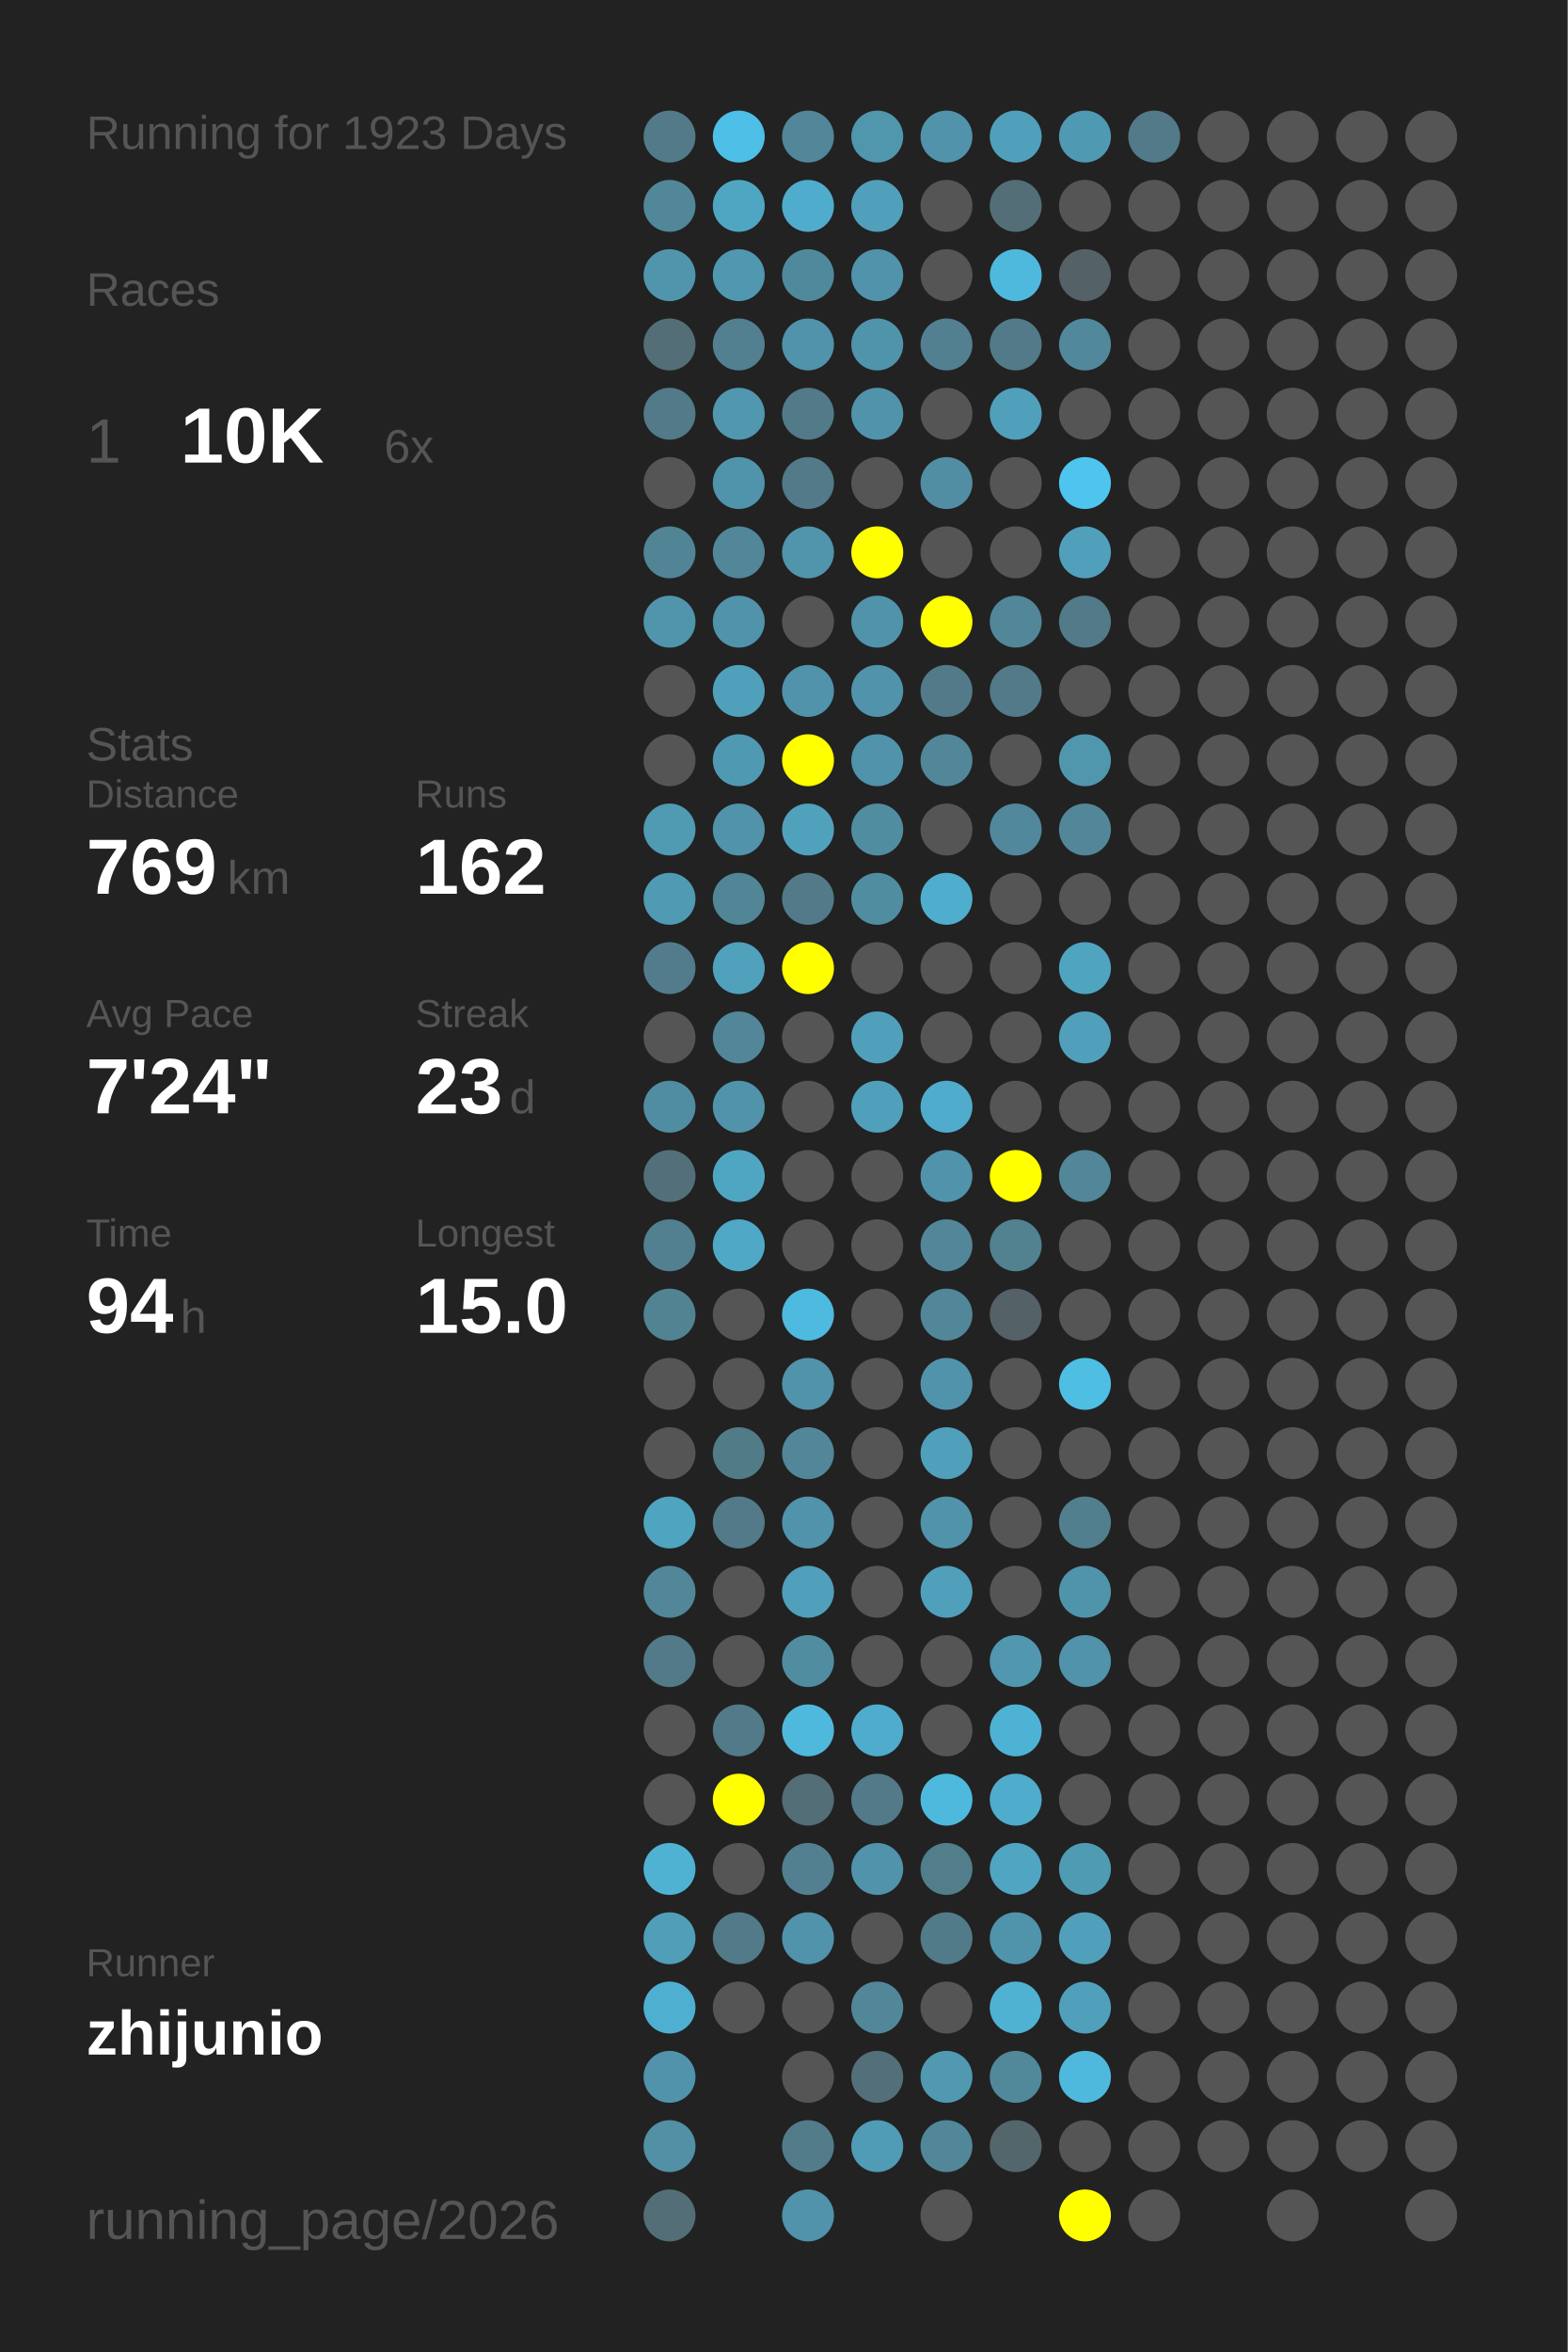
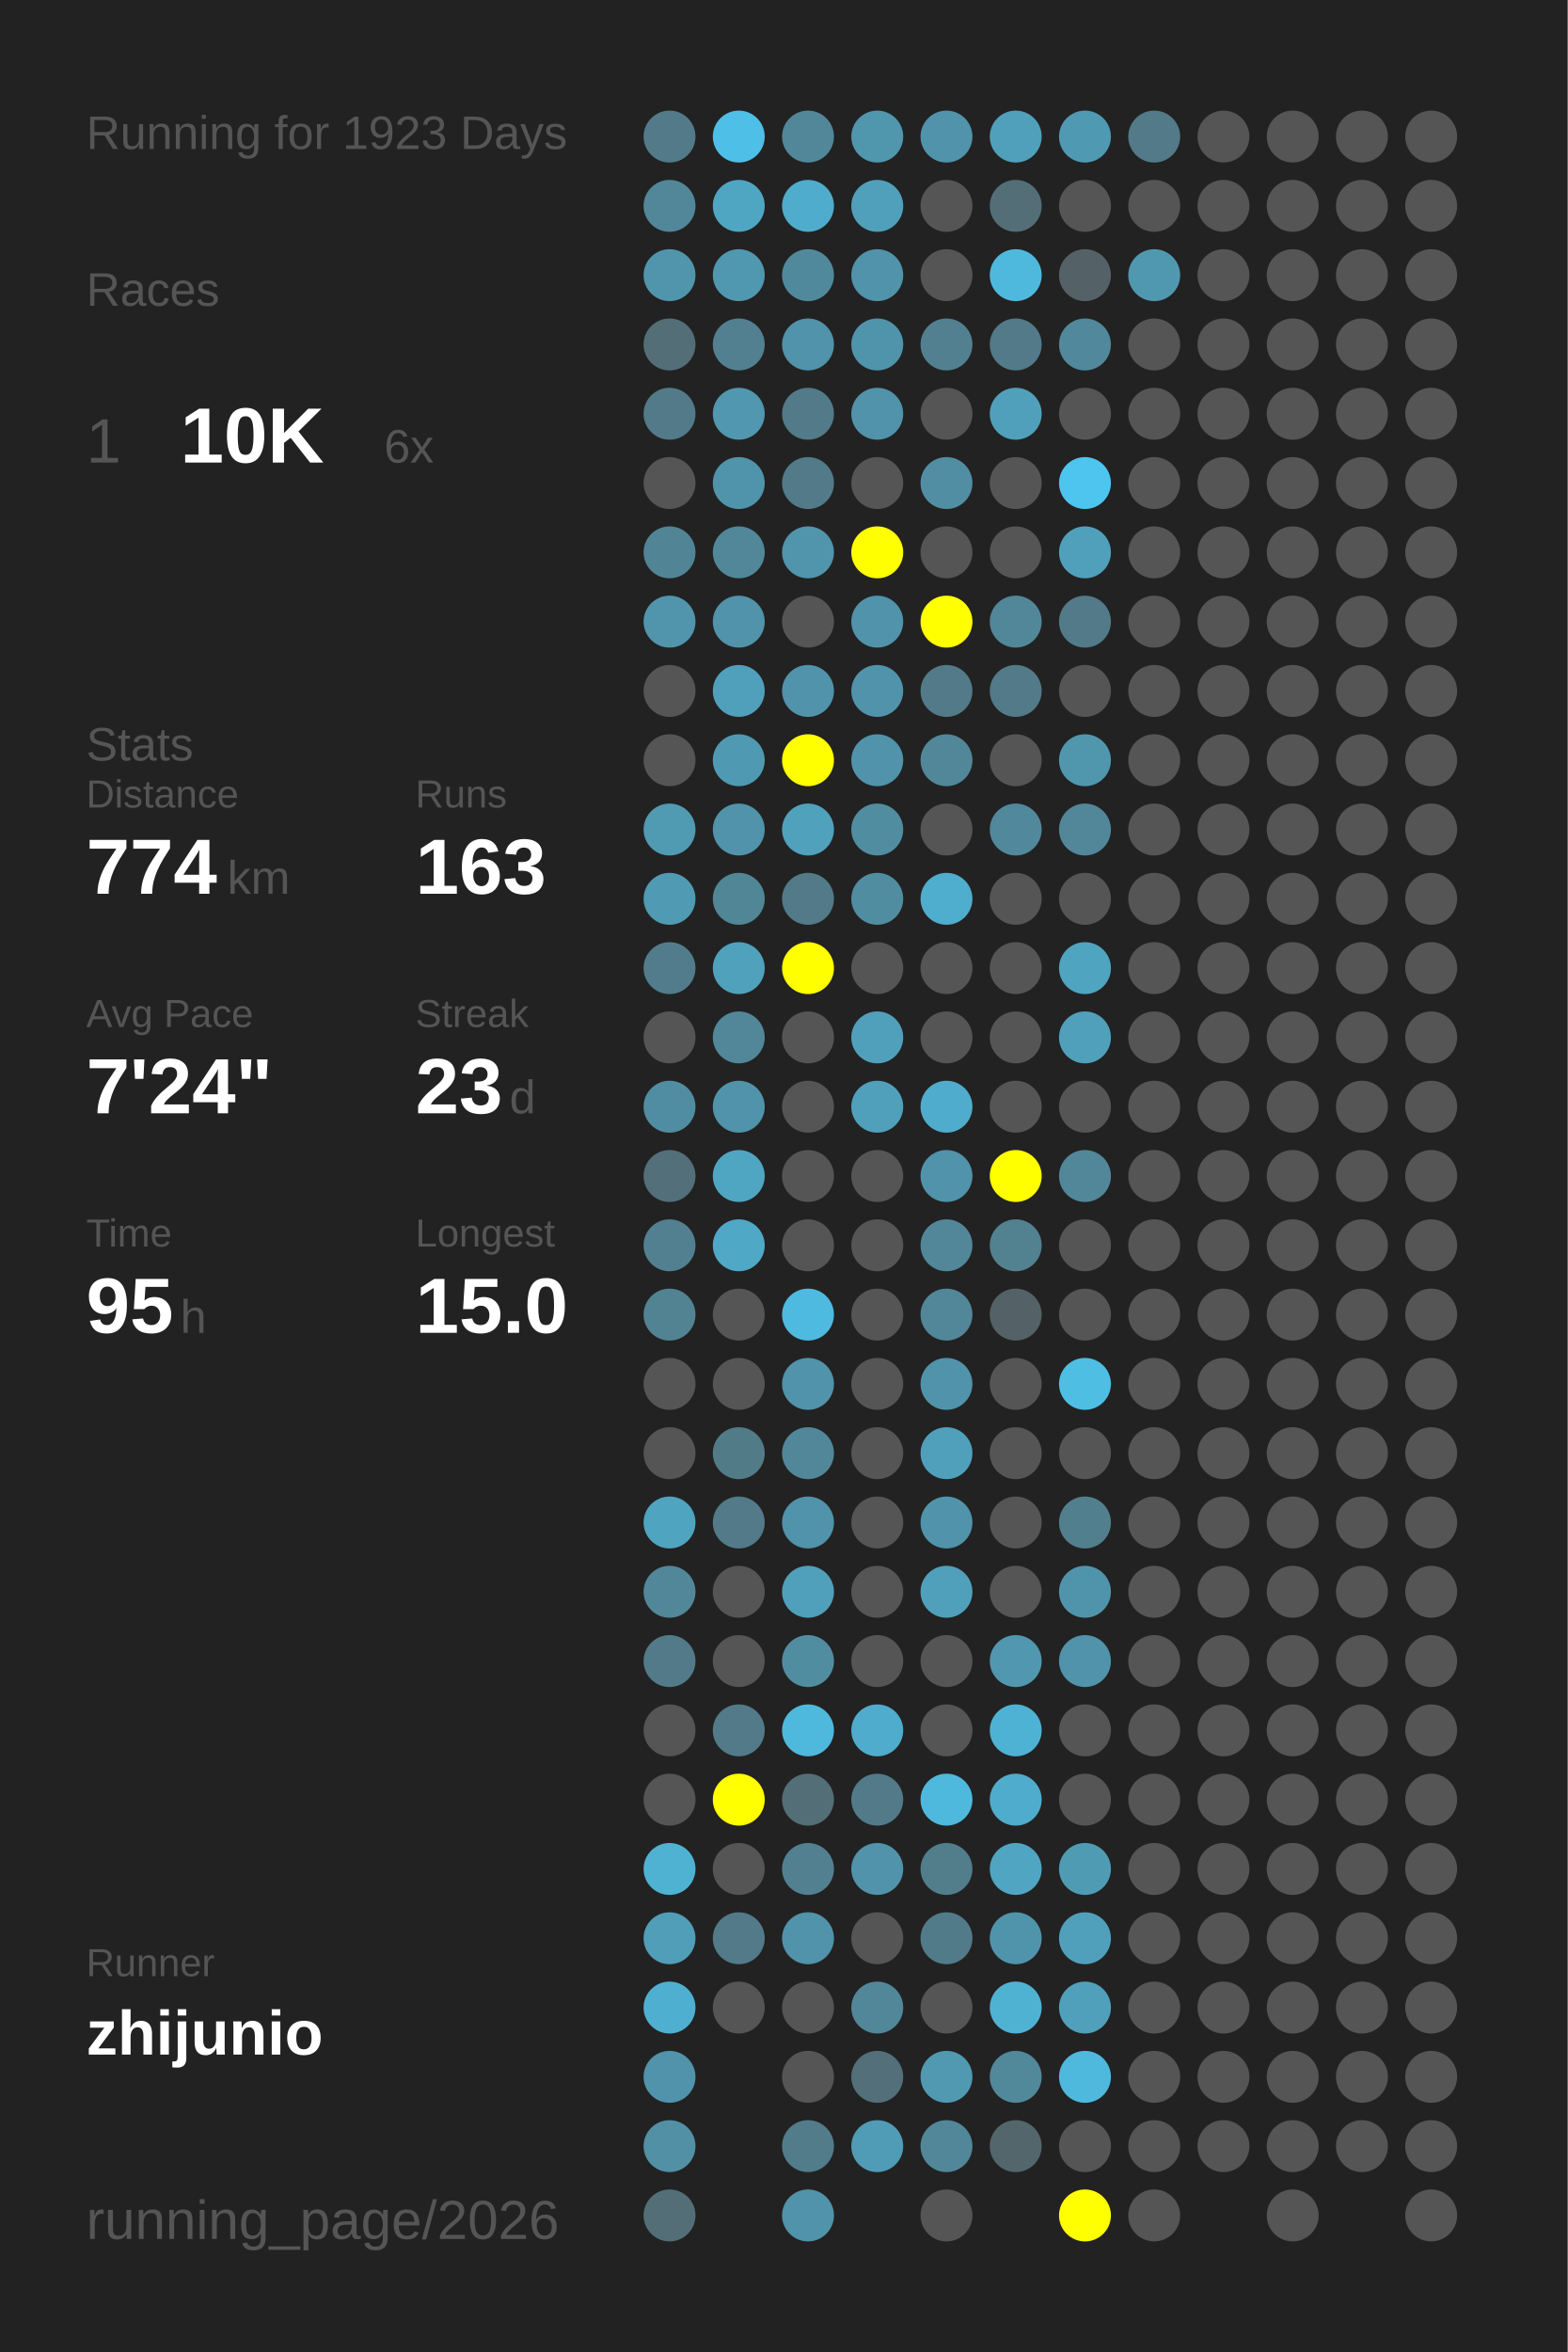
<svg xmlns="http://www.w3.org/2000/svg" baseProfile="full" height="300mm" version="1.1" viewBox="0,0,200,300" width="200mm">
  <defs />
  <rect fill="#222222" height="300" width="200" x="0" y="0" />
  <text fill="#555555" style="font-size:6px; font-family:Arial;" x="11" y="19">Running for 1923 Days</text>
  <text fill="#555555" style="font-size:6px; font-family:Arial;" x="11" y="39">Races</text>
  <text fill="#555555" style="font-size:8px; font-family:Arial;" x="11" y="59">1</text>
  <text fill="#FFFFFF" style="font-size:10px; font-family:Arial; font-weight:bold;" x="23" y="59">10K</text>
  <text fill="#555555" style="font-size:6px; font-family:Arial;" x="49" y="59">6x</text>
  <text fill="#555555" style="font-size:6px; font-family:Arial;" x="11" y="97">Stats</text>
  <text fill="#555555" style="font-size:5px; font-family:Arial;" x="11" y="103">Distance</text>
-   <text fill="#FFFFFF" style="font-size:10px; font-family:Arial; font-weight:bold;" x="11" y="114">769</text>
+   <text fill="#FFFFFF" style="font-size:10px; font-family:Arial; font-weight:bold;" x="11" y="114">774</text>
  <text fill="#555555" style="font-size:6px; font-family:Arial;" x="29" y="114">km</text>
  <text fill="#555555" style="font-size:5px; font-family:Arial;" x="53" y="103">Runs</text>
-   <text fill="#FFFFFF" style="font-size:10px; font-family:Arial; font-weight:bold;" x="53" y="114">162</text>
+   <text fill="#FFFFFF" style="font-size:10px; font-family:Arial; font-weight:bold;" x="53" y="114">163</text>
  <text fill="#555555" style="font-size:5px; font-family:Arial;" x="11" y="131">Avg Pace</text>
  <text fill="#FFFFFF" style="font-size:10px; font-family:Arial; font-weight:bold;" x="11" y="142">7'24"</text>
  <text fill="#555555" style="font-size:5px; font-family:Arial;" x="53" y="131">Streak</text>
  <text fill="#FFFFFF" style="font-size:10px; font-family:Arial; font-weight:bold;" x="53" y="142">23</text>
  <text fill="#555555" style="font-size:6px; font-family:Arial;" x="65" y="142">d</text>
  <text fill="#555555" style="font-size:5px; font-family:Arial;" x="11" y="159">Time</text>
-   <text fill="#FFFFFF" style="font-size:10px; font-family:Arial; font-weight:bold;" x="11" y="170">94</text>
+   <text fill="#FFFFFF" style="font-size:10px; font-family:Arial; font-weight:bold;" x="11" y="170">95</text>
  <text fill="#555555" style="font-size:6px; font-family:Arial;" x="23" y="170">h</text>
  <text fill="#555555" style="font-size:5px; font-family:Arial;" x="53" y="159">Longest</text>
  <text fill="#FFFFFF" style="font-size:10px; font-family:Arial; font-weight:bold;" x="53" y="170">15.0</text>
  <text fill="#555555" style="font-size:5px; font-family:Arial;" x="11" y="252.065">Runner</text>
  <text fill="#FFFFFF" style="font-size:8px; font-family:Arial; font-weight:bold;" x="11" y="262.065">zhijunio</text>
  <text fill="#555555" style="font-size:7px; font-family:Arial;" x="11" y="285.581">running_page/2026</text>
  <circle cx="85.417" cy="17.419" fill="#527a88" r="3.312" />
  <circle cx="85.417" cy="26.258" fill="#518799" r="3.312" />
  <circle cx="85.417" cy="35.097" fill="#5095ac" r="3.312" />
  <circle cx="85.417" cy="43.935" fill="#536e77" r="3.312" />
  <circle cx="85.417" cy="52.774" fill="#527a88" r="3.312" />
  <circle cx="85.417" cy="61.613" fill="#555555" r="3.312" />
  <circle cx="85.417" cy="70.452" fill="#518495" r="3.312" />
  <circle cx="85.417" cy="79.29" fill="#5095ac" r="3.312" />
  <circle cx="85.417" cy="88.129" fill="#555555" r="3.312" />
  <circle cx="85.417" cy="96.968" fill="#555555" r="3.312" />
  <circle cx="85.417" cy="105.806" fill="#509ab2" r="3.312" />
  <circle cx="85.417" cy="114.645" fill="#509ab3" r="3.312" />
  <circle cx="85.417" cy="123.484" fill="#527c8b" r="3.312" />
  <circle cx="85.417" cy="132.323" fill="#555555" r="3.312" />
  <circle cx="85.417" cy="141.161" fill="#518da2" r="3.312" />
  <circle cx="85.417" cy="150" fill="#536f79" r="3.312" />
  <circle cx="85.417" cy="158.839" fill="#528090" r="3.312" />
  <circle cx="85.417" cy="167.677" fill="#528393" r="3.312" />
  <circle cx="85.417" cy="176.516" fill="#555555" r="3.312" />
  <circle cx="85.417" cy="185.355" fill="#555555" r="3.312" />
  <circle cx="85.417" cy="194.194" fill="#4fa4c0" r="3.312" />
  <circle cx="85.417" cy="203.032" fill="#518799" r="3.312" />
  <circle cx="85.417" cy="211.871" fill="#527a88" r="3.312" />
  <circle cx="85.417" cy="220.71" fill="#555555" r="3.312" />
  <circle cx="85.417" cy="229.548" fill="#555555" r="3.312" />
  <circle cx="85.417" cy="238.387" fill="#4fb2d3" r="3.312" />
  <circle cx="85.417" cy="247.226" fill="#509eb8" r="3.312" />
  <circle cx="85.417" cy="256.065" fill="#4fafd0" r="3.312" />
  <circle cx="85.417" cy="264.903" fill="#5093aa" r="3.312" />
  <circle cx="85.417" cy="273.742" fill="#5190a5" r="3.312" />
  <circle cx="85.417" cy="282.581" fill="#536e77" r="3.312" />
  <circle cx="94.25" cy="17.419" fill="#4ebfe6" r="3.312" />
  <circle cx="94.25" cy="26.258" fill="#4fa6c3" r="3.312" />
  <circle cx="94.25" cy="35.097" fill="#5097b0" r="3.312" />
  <circle cx="94.25" cy="43.935" fill="#528090" r="3.312" />
  <circle cx="94.25" cy="52.774" fill="#5097af" r="3.312" />
  <circle cx="94.25" cy="61.613" fill="#5094ab" r="3.312" />
  <circle cx="94.25" cy="70.452" fill="#518799" r="3.312" />
  <circle cx="94.25" cy="79.29" fill="#5093aa" r="3.312" />
  <circle cx="94.25" cy="88.129" fill="#50a0bb" r="3.312" />
  <circle cx="94.25" cy="96.968" fill="#5099b2" r="3.312" />
  <circle cx="94.25" cy="105.806" fill="#5093aa" r="3.312" />
  <circle cx="94.25" cy="114.645" fill="#518697" r="3.312" />
  <circle cx="94.25" cy="123.484" fill="#50a1bc" r="3.312" />
  <circle cx="94.25" cy="132.323" fill="#518799" r="3.312" />
  <circle cx="94.25" cy="141.161" fill="#5093aa" r="3.312" />
  <circle cx="94.25" cy="150" fill="#4fa6c3" r="3.312" />
  <circle cx="94.25" cy="158.839" fill="#4fa8c6" r="3.312" />
  <circle cx="94.25" cy="167.677" fill="#555555" r="3.312" />
  <circle cx="94.25" cy="176.516" fill="#555555" r="3.312" />
  <circle cx="94.25" cy="185.355" fill="#527b88" r="3.312" />
  <circle cx="94.25" cy="194.194" fill="#527a88" r="3.312" />
  <circle cx="94.25" cy="203.032" fill="#555555" r="3.312" />
  <circle cx="94.25" cy="211.871" fill="#555555" r="3.312" />
  <circle cx="94.25" cy="220.71" fill="#527a88" r="3.312" />
  <circle cx="94.25" cy="229.548" fill="#FFFF00" r="3.312" />
  <circle cx="94.25" cy="238.387" fill="#555555" r="3.312" />
  <circle cx="94.25" cy="247.226" fill="#527a88" r="3.312" />
  <circle cx="94.25" cy="256.065" fill="#555555" r="3.312" />
  <circle cx="103.083" cy="17.419" fill="#518799" r="3.312" />
  <circle cx="103.083" cy="26.258" fill="#4faccc" r="3.312" />
  <circle cx="103.083" cy="35.097" fill="#51899c" r="3.312" />
  <circle cx="103.083" cy="43.935" fill="#5093aa" r="3.312" />
  <circle cx="103.083" cy="52.774" fill="#527a88" r="3.312" />
  <circle cx="103.083" cy="61.613" fill="#527a88" r="3.312" />
  <circle cx="103.083" cy="70.452" fill="#5095ac" r="3.312" />
  <circle cx="103.083" cy="79.29" fill="#555555" r="3.312" />
  <circle cx="103.083" cy="88.129" fill="#5093aa" r="3.312" />
  <circle cx="103.083" cy="96.968" fill="#FFFF00" r="3.312" />
  <circle cx="103.083" cy="105.806" fill="#50a1bc" r="3.312" />
  <circle cx="103.083" cy="114.645" fill="#527a88" r="3.312" />
  <circle cx="103.083" cy="123.484" fill="#FFFF00" r="3.312" />
  <circle cx="103.083" cy="132.323" fill="#555555" r="3.312" />
  <circle cx="103.083" cy="141.161" fill="#555555" r="3.312" />
  <circle cx="103.083" cy="150" fill="#555555" r="3.312" />
  <circle cx="103.083" cy="158.839" fill="#555555" r="3.312" />
  <circle cx="103.083" cy="167.677" fill="#4ebadf" r="3.312" />
  <circle cx="103.083" cy="176.516" fill="#5093aa" r="3.312" />
  <circle cx="103.083" cy="185.355" fill="#518799" r="3.312" />
  <circle cx="103.083" cy="194.194" fill="#5093aa" r="3.312" />
  <circle cx="103.083" cy="203.032" fill="#50a0bb" r="3.312" />
  <circle cx="103.083" cy="211.871" fill="#518da1" r="3.312" />
  <circle cx="103.083" cy="220.71" fill="#4eb9dd" r="3.312" />
  <circle cx="103.083" cy="229.548" fill="#536e77" r="3.312" />
  <circle cx="103.083" cy="238.387" fill="#528090" r="3.312" />
  <circle cx="103.083" cy="247.226" fill="#5093aa" r="3.312" />
  <circle cx="103.083" cy="256.065" fill="#555555" r="3.312" />
  <circle cx="103.083" cy="264.903" fill="#555555" r="3.312" />
  <circle cx="103.083" cy="273.742" fill="#527c8a" r="3.312" />
  <circle cx="103.083" cy="282.581" fill="#5093aa" r="3.312" />
  <circle cx="111.917" cy="17.419" fill="#5096ad" r="3.312" />
  <circle cx="111.917" cy="26.258" fill="#50a0bb" r="3.312" />
  <circle cx="111.917" cy="35.097" fill="#5093aa" r="3.312" />
  <circle cx="111.917" cy="43.935" fill="#5094ab" r="3.312" />
  <circle cx="111.917" cy="52.774" fill="#5093aa" r="3.312" />
  <circle cx="111.917" cy="61.613" fill="#555555" r="3.312" />
  <circle cx="111.917" cy="70.452" fill="#FFFF00" r="3.312" />
  <circle cx="111.917" cy="79.29" fill="#5093aa" r="3.312" />
  <circle cx="111.917" cy="88.129" fill="#5093aa" r="3.312" />
  <circle cx="111.917" cy="96.968" fill="#5093aa" r="3.312" />
  <circle cx="111.917" cy="105.806" fill="#518da1" r="3.312" />
  <circle cx="111.917" cy="114.645" fill="#518da1" r="3.312" />
  <circle cx="111.917" cy="123.484" fill="#555555" r="3.312" />
  <circle cx="111.917" cy="132.323" fill="#50a0bb" r="3.312" />
  <circle cx="111.917" cy="141.161" fill="#50a0bb" r="3.312" />
  <circle cx="111.917" cy="150" fill="#555555" r="3.312" />
  <circle cx="111.917" cy="158.839" fill="#555555" r="3.312" />
  <circle cx="111.917" cy="167.677" fill="#555555" r="3.312" />
  <circle cx="111.917" cy="176.516" fill="#555555" r="3.312" />
  <circle cx="111.917" cy="185.355" fill="#555555" r="3.312" />
  <circle cx="111.917" cy="194.194" fill="#555555" r="3.312" />
  <circle cx="111.917" cy="203.032" fill="#555555" r="3.312" />
  <circle cx="111.917" cy="211.871" fill="#555555" r="3.312" />
  <circle cx="111.917" cy="220.71" fill="#4faccc" r="3.312" />
  <circle cx="111.917" cy="229.548" fill="#527a88" r="3.312" />
  <circle cx="111.917" cy="238.387" fill="#5093aa" r="3.312" />
  <circle cx="111.917" cy="247.226" fill="#555555" r="3.312" />
  <circle cx="111.917" cy="256.065" fill="#518799" r="3.312" />
  <circle cx="111.917" cy="264.903" fill="#536f79" r="3.312" />
  <circle cx="111.917" cy="273.742" fill="#509bb5" r="3.312" />
  <circle cx="120.75" cy="17.419" fill="#5093aa" r="3.312" />
  <circle cx="120.75" cy="26.258" fill="#555555" r="3.312" />
  <circle cx="120.75" cy="35.097" fill="#555555" r="3.312" />
  <circle cx="120.75" cy="43.935" fill="#528090" r="3.312" />
  <circle cx="120.75" cy="52.774" fill="#555555" r="3.312" />
  <circle cx="120.75" cy="61.613" fill="#518ea3" r="3.312" />
  <circle cx="120.75" cy="70.452" fill="#555555" r="3.312" />
  <circle cx="120.75" cy="79.29" fill="#FFFF00" r="3.312" />
  <circle cx="120.75" cy="88.129" fill="#527a88" r="3.312" />
  <circle cx="120.75" cy="96.968" fill="#518799" r="3.312" />
  <circle cx="120.75" cy="105.806" fill="#555555" r="3.312" />
  <circle cx="120.75" cy="114.645" fill="#4fadcd" r="3.312" />
  <circle cx="120.75" cy="123.484" fill="#555555" r="3.312" />
  <circle cx="120.75" cy="132.323" fill="#555555" r="3.312" />
  <circle cx="120.75" cy="141.161" fill="#4faccc" r="3.312" />
  <circle cx="120.75" cy="150" fill="#5093aa" r="3.312" />
  <circle cx="120.75" cy="158.839" fill="#518799" r="3.312" />
  <circle cx="120.75" cy="167.677" fill="#518799" r="3.312" />
  <circle cx="120.75" cy="176.516" fill="#5093aa" r="3.312" />
  <circle cx="120.75" cy="185.355" fill="#50a0bb" r="3.312" />
  <circle cx="120.75" cy="194.194" fill="#5093aa" r="3.312" />
  <circle cx="120.75" cy="203.032" fill="#50a0bb" r="3.312" />
  <circle cx="120.75" cy="211.871" fill="#555555" r="3.312" />
  <circle cx="120.75" cy="220.71" fill="#555555" r="3.312" />
  <circle cx="120.75" cy="229.548" fill="#4eb9dd" r="3.312" />
  <circle cx="120.75" cy="238.387" fill="#527d8b" r="3.312" />
  <circle cx="120.75" cy="247.226" fill="#527b89" r="3.312" />
  <circle cx="120.75" cy="256.065" fill="#555555" r="3.312" />
  <circle cx="120.75" cy="264.903" fill="#5099b1" r="3.312" />
  <circle cx="120.75" cy="273.742" fill="#518799" r="3.312" />
  <circle cx="120.75" cy="282.581" fill="#555555" r="3.312" />
  <circle cx="129.583" cy="17.419" fill="#50a0bb" r="3.312" />
  <circle cx="129.583" cy="26.258" fill="#536e77" r="3.312" />
  <circle cx="129.583" cy="35.097" fill="#4eb9dd" r="3.312" />
  <circle cx="129.583" cy="43.935" fill="#527a88" r="3.312" />
  <circle cx="129.583" cy="52.774" fill="#50a0bb" r="3.312" />
  <circle cx="129.583" cy="61.613" fill="#555555" r="3.312" />
  <circle cx="129.583" cy="70.452" fill="#555555" r="3.312" />
  <circle cx="129.583" cy="79.29" fill="#518799" r="3.312" />
  <circle cx="129.583" cy="88.129" fill="#527a88" r="3.312" />
  <circle cx="129.583" cy="96.968" fill="#555555" r="3.312" />
  <circle cx="129.583" cy="105.806" fill="#51889b" r="3.312" />
  <circle cx="129.583" cy="114.645" fill="#555555" r="3.312" />
  <circle cx="129.583" cy="123.484" fill="#555555" r="3.312" />
  <circle cx="129.583" cy="132.323" fill="#555555" r="3.312" />
  <circle cx="129.583" cy="141.161" fill="#555555" r="3.312" />
  <circle cx="129.583" cy="150" fill="#FFFF00" r="3.312" />
  <circle cx="129.583" cy="158.839" fill="#528190" r="3.312" />
  <circle cx="129.583" cy="167.677" fill="#546166" r="3.312" />
  <circle cx="129.583" cy="176.516" fill="#555555" r="3.312" />
  <circle cx="129.583" cy="185.355" fill="#555555" r="3.312" />
  <circle cx="129.583" cy="194.194" fill="#555555" r="3.312" />
  <circle cx="129.583" cy="203.032" fill="#555555" r="3.312" />
  <circle cx="129.583" cy="211.871" fill="#5097af" r="3.312" />
  <circle cx="129.583" cy="220.71" fill="#4eb2d4" r="3.312" />
  <circle cx="129.583" cy="229.548" fill="#4faccc" r="3.312" />
  <circle cx="129.583" cy="238.387" fill="#4fa5c2" r="3.312" />
  <circle cx="129.583" cy="247.226" fill="#5094ab" r="3.312" />
  <circle cx="129.583" cy="256.065" fill="#4fb2d3" r="3.312" />
  <circle cx="129.583" cy="264.903" fill="#51889a" r="3.312" />
  <circle cx="129.583" cy="273.742" fill="#53666c" r="3.312" />
  <circle cx="138.417" cy="17.419" fill="#5099b2" r="3.312" />
  <circle cx="138.417" cy="26.258" fill="#555555" r="3.312" />
  <circle cx="138.417" cy="35.097" fill="#546267" r="3.312" />
  <circle cx="138.417" cy="43.935" fill="#51889b" r="3.312" />
  <circle cx="138.417" cy="52.774" fill="#555555" r="3.312" />
  <circle cx="138.417" cy="61.613" fill="#4dc5ee" r="3.312" />
  <circle cx="138.417" cy="70.452" fill="#50a0bb" r="3.312" />
  <circle cx="138.417" cy="79.29" fill="#527a88" r="3.312" />
  <circle cx="138.417" cy="88.129" fill="#555555" r="3.312" />
  <circle cx="138.417" cy="96.968" fill="#5097ae" r="3.312" />
  <circle cx="138.417" cy="105.806" fill="#518799" r="3.312" />
  <circle cx="138.417" cy="114.645" fill="#555555" r="3.312" />
  <circle cx="138.417" cy="123.484" fill="#4fa4c0" r="3.312" />
  <circle cx="138.417" cy="132.323" fill="#50a0bb" r="3.312" />
  <circle cx="138.417" cy="141.161" fill="#555555" r="3.312" />
  <circle cx="138.417" cy="150" fill="#518799" r="3.312" />
  <circle cx="138.417" cy="158.839" fill="#555555" r="3.312" />
  <circle cx="138.417" cy="167.677" fill="#555555" r="3.312" />
  <circle cx="138.417" cy="176.516" fill="#4ebee3" r="3.312" />
  <circle cx="138.417" cy="185.355" fill="#555555" r="3.312" />
  <circle cx="138.417" cy="194.194" fill="#527f8e" r="3.312" />
  <circle cx="138.417" cy="203.032" fill="#5094ab" r="3.312" />
  <circle cx="138.417" cy="211.871" fill="#5093aa" r="3.312" />
  <circle cx="138.417" cy="220.71" fill="#555555" r="3.312" />
  <circle cx="138.417" cy="229.548" fill="#555555" r="3.312" />
  <circle cx="138.417" cy="238.387" fill="#509bb4" r="3.312" />
  <circle cx="138.417" cy="247.226" fill="#50a0bb" r="3.312" />
  <circle cx="138.417" cy="256.065" fill="#50a0bb" r="3.312" />
  <circle cx="138.417" cy="264.903" fill="#4eb9dd" r="3.312" />
  <circle cx="138.417" cy="273.742" fill="#555555" r="3.312" />
  <circle cx="138.417" cy="282.581" fill="#FFFF00" r="3.312" />
  <circle cx="147.25" cy="17.419" fill="#527a88" r="3.312" />
  <circle cx="147.25" cy="26.258" fill="#555555" r="3.312" />
-   <circle cx="147.25" cy="35.097" fill="#555555" r="3.312" />
+   <circle cx="147.25" cy="35.097" fill="#5098b0" r="3.312" />
  <circle cx="147.25" cy="43.935" fill="#555555" r="3.312" />
  <circle cx="147.25" cy="52.774" fill="#555555" r="3.312" />
  <circle cx="147.25" cy="61.613" fill="#555555" r="3.312" />
  <circle cx="147.25" cy="70.452" fill="#555555" r="3.312" />
  <circle cx="147.25" cy="79.29" fill="#555555" r="3.312" />
  <circle cx="147.25" cy="88.129" fill="#555555" r="3.312" />
  <circle cx="147.25" cy="96.968" fill="#555555" r="3.312" />
  <circle cx="147.25" cy="105.806" fill="#555555" r="3.312" />
  <circle cx="147.25" cy="114.645" fill="#555555" r="3.312" />
  <circle cx="147.25" cy="123.484" fill="#555555" r="3.312" />
  <circle cx="147.25" cy="132.323" fill="#555555" r="3.312" />
  <circle cx="147.25" cy="141.161" fill="#555555" r="3.312" />
  <circle cx="147.25" cy="150" fill="#555555" r="3.312" />
  <circle cx="147.25" cy="158.839" fill="#555555" r="3.312" />
  <circle cx="147.25" cy="167.677" fill="#555555" r="3.312" />
  <circle cx="147.25" cy="176.516" fill="#555555" r="3.312" />
  <circle cx="147.25" cy="185.355" fill="#555555" r="3.312" />
  <circle cx="147.25" cy="194.194" fill="#555555" r="3.312" />
  <circle cx="147.25" cy="203.032" fill="#555555" r="3.312" />
  <circle cx="147.25" cy="211.871" fill="#555555" r="3.312" />
  <circle cx="147.25" cy="220.71" fill="#555555" r="3.312" />
  <circle cx="147.25" cy="229.548" fill="#555555" r="3.312" />
  <circle cx="147.25" cy="238.387" fill="#555555" r="3.312" />
  <circle cx="147.25" cy="247.226" fill="#555555" r="3.312" />
  <circle cx="147.25" cy="256.065" fill="#555555" r="3.312" />
  <circle cx="147.25" cy="264.903" fill="#555555" r="3.312" />
  <circle cx="147.25" cy="273.742" fill="#555555" r="3.312" />
  <circle cx="147.25" cy="282.581" fill="#555555" r="3.312" />
  <circle cx="156.083" cy="17.419" fill="#555555" r="3.312" />
  <circle cx="156.083" cy="26.258" fill="#555555" r="3.312" />
  <circle cx="156.083" cy="35.097" fill="#555555" r="3.312" />
  <circle cx="156.083" cy="43.935" fill="#555555" r="3.312" />
  <circle cx="156.083" cy="52.774" fill="#555555" r="3.312" />
  <circle cx="156.083" cy="61.613" fill="#555555" r="3.312" />
  <circle cx="156.083" cy="70.452" fill="#555555" r="3.312" />
  <circle cx="156.083" cy="79.29" fill="#555555" r="3.312" />
  <circle cx="156.083" cy="88.129" fill="#555555" r="3.312" />
  <circle cx="156.083" cy="96.968" fill="#555555" r="3.312" />
  <circle cx="156.083" cy="105.806" fill="#555555" r="3.312" />
  <circle cx="156.083" cy="114.645" fill="#555555" r="3.312" />
  <circle cx="156.083" cy="123.484" fill="#555555" r="3.312" />
  <circle cx="156.083" cy="132.323" fill="#555555" r="3.312" />
  <circle cx="156.083" cy="141.161" fill="#555555" r="3.312" />
  <circle cx="156.083" cy="150" fill="#555555" r="3.312" />
  <circle cx="156.083" cy="158.839" fill="#555555" r="3.312" />
  <circle cx="156.083" cy="167.677" fill="#555555" r="3.312" />
  <circle cx="156.083" cy="176.516" fill="#555555" r="3.312" />
  <circle cx="156.083" cy="185.355" fill="#555555" r="3.312" />
  <circle cx="156.083" cy="194.194" fill="#555555" r="3.312" />
  <circle cx="156.083" cy="203.032" fill="#555555" r="3.312" />
  <circle cx="156.083" cy="211.871" fill="#555555" r="3.312" />
  <circle cx="156.083" cy="220.71" fill="#555555" r="3.312" />
  <circle cx="156.083" cy="229.548" fill="#555555" r="3.312" />
  <circle cx="156.083" cy="238.387" fill="#555555" r="3.312" />
  <circle cx="156.083" cy="247.226" fill="#555555" r="3.312" />
  <circle cx="156.083" cy="256.065" fill="#555555" r="3.312" />
  <circle cx="156.083" cy="264.903" fill="#555555" r="3.312" />
  <circle cx="156.083" cy="273.742" fill="#555555" r="3.312" />
  <circle cx="164.917" cy="17.419" fill="#555555" r="3.312" />
  <circle cx="164.917" cy="26.258" fill="#555555" r="3.312" />
  <circle cx="164.917" cy="35.097" fill="#555555" r="3.312" />
  <circle cx="164.917" cy="43.935" fill="#555555" r="3.312" />
  <circle cx="164.917" cy="52.774" fill="#555555" r="3.312" />
  <circle cx="164.917" cy="61.613" fill="#555555" r="3.312" />
  <circle cx="164.917" cy="70.452" fill="#555555" r="3.312" />
  <circle cx="164.917" cy="79.29" fill="#555555" r="3.312" />
  <circle cx="164.917" cy="88.129" fill="#555555" r="3.312" />
  <circle cx="164.917" cy="96.968" fill="#555555" r="3.312" />
  <circle cx="164.917" cy="105.806" fill="#555555" r="3.312" />
  <circle cx="164.917" cy="114.645" fill="#555555" r="3.312" />
  <circle cx="164.917" cy="123.484" fill="#555555" r="3.312" />
  <circle cx="164.917" cy="132.323" fill="#555555" r="3.312" />
  <circle cx="164.917" cy="141.161" fill="#555555" r="3.312" />
  <circle cx="164.917" cy="150" fill="#555555" r="3.312" />
  <circle cx="164.917" cy="158.839" fill="#555555" r="3.312" />
  <circle cx="164.917" cy="167.677" fill="#555555" r="3.312" />
  <circle cx="164.917" cy="176.516" fill="#555555" r="3.312" />
  <circle cx="164.917" cy="185.355" fill="#555555" r="3.312" />
  <circle cx="164.917" cy="194.194" fill="#555555" r="3.312" />
  <circle cx="164.917" cy="203.032" fill="#555555" r="3.312" />
  <circle cx="164.917" cy="211.871" fill="#555555" r="3.312" />
  <circle cx="164.917" cy="220.71" fill="#555555" r="3.312" />
  <circle cx="164.917" cy="229.548" fill="#555555" r="3.312" />
  <circle cx="164.917" cy="238.387" fill="#555555" r="3.312" />
  <circle cx="164.917" cy="247.226" fill="#555555" r="3.312" />
  <circle cx="164.917" cy="256.065" fill="#555555" r="3.312" />
  <circle cx="164.917" cy="264.903" fill="#555555" r="3.312" />
  <circle cx="164.917" cy="273.742" fill="#555555" r="3.312" />
  <circle cx="164.917" cy="282.581" fill="#555555" r="3.312" />
  <circle cx="173.75" cy="17.419" fill="#555555" r="3.312" />
  <circle cx="173.75" cy="26.258" fill="#555555" r="3.312" />
  <circle cx="173.75" cy="35.097" fill="#555555" r="3.312" />
  <circle cx="173.75" cy="43.935" fill="#555555" r="3.312" />
  <circle cx="173.75" cy="52.774" fill="#555555" r="3.312" />
  <circle cx="173.75" cy="61.613" fill="#555555" r="3.312" />
  <circle cx="173.75" cy="70.452" fill="#555555" r="3.312" />
  <circle cx="173.75" cy="79.29" fill="#555555" r="3.312" />
  <circle cx="173.75" cy="88.129" fill="#555555" r="3.312" />
  <circle cx="173.75" cy="96.968" fill="#555555" r="3.312" />
  <circle cx="173.75" cy="105.806" fill="#555555" r="3.312" />
  <circle cx="173.75" cy="114.645" fill="#555555" r="3.312" />
  <circle cx="173.75" cy="123.484" fill="#555555" r="3.312" />
  <circle cx="173.75" cy="132.323" fill="#555555" r="3.312" />
  <circle cx="173.75" cy="141.161" fill="#555555" r="3.312" />
  <circle cx="173.75" cy="150" fill="#555555" r="3.312" />
  <circle cx="173.75" cy="158.839" fill="#555555" r="3.312" />
  <circle cx="173.75" cy="167.677" fill="#555555" r="3.312" />
  <circle cx="173.75" cy="176.516" fill="#555555" r="3.312" />
  <circle cx="173.75" cy="185.355" fill="#555555" r="3.312" />
  <circle cx="173.75" cy="194.194" fill="#555555" r="3.312" />
  <circle cx="173.75" cy="203.032" fill="#555555" r="3.312" />
  <circle cx="173.75" cy="211.871" fill="#555555" r="3.312" />
  <circle cx="173.75" cy="220.71" fill="#555555" r="3.312" />
  <circle cx="173.75" cy="229.548" fill="#555555" r="3.312" />
  <circle cx="173.75" cy="238.387" fill="#555555" r="3.312" />
  <circle cx="173.75" cy="247.226" fill="#555555" r="3.312" />
  <circle cx="173.75" cy="256.065" fill="#555555" r="3.312" />
  <circle cx="173.75" cy="264.903" fill="#555555" r="3.312" />
  <circle cx="173.75" cy="273.742" fill="#555555" r="3.312" />
  <circle cx="182.583" cy="17.419" fill="#555555" r="3.312" />
  <circle cx="182.583" cy="26.258" fill="#555555" r="3.312" />
  <circle cx="182.583" cy="35.097" fill="#555555" r="3.312" />
  <circle cx="182.583" cy="43.935" fill="#555555" r="3.312" />
  <circle cx="182.583" cy="52.774" fill="#555555" r="3.312" />
  <circle cx="182.583" cy="61.613" fill="#555555" r="3.312" />
  <circle cx="182.583" cy="70.452" fill="#555555" r="3.312" />
  <circle cx="182.583" cy="79.29" fill="#555555" r="3.312" />
  <circle cx="182.583" cy="88.129" fill="#555555" r="3.312" />
  <circle cx="182.583" cy="96.968" fill="#555555" r="3.312" />
  <circle cx="182.583" cy="105.806" fill="#555555" r="3.312" />
  <circle cx="182.583" cy="114.645" fill="#555555" r="3.312" />
  <circle cx="182.583" cy="123.484" fill="#555555" r="3.312" />
  <circle cx="182.583" cy="132.323" fill="#555555" r="3.312" />
  <circle cx="182.583" cy="141.161" fill="#555555" r="3.312" />
  <circle cx="182.583" cy="150" fill="#555555" r="3.312" />
  <circle cx="182.583" cy="158.839" fill="#555555" r="3.312" />
  <circle cx="182.583" cy="167.677" fill="#555555" r="3.312" />
  <circle cx="182.583" cy="176.516" fill="#555555" r="3.312" />
  <circle cx="182.583" cy="185.355" fill="#555555" r="3.312" />
  <circle cx="182.583" cy="194.194" fill="#555555" r="3.312" />
  <circle cx="182.583" cy="203.032" fill="#555555" r="3.312" />
  <circle cx="182.583" cy="211.871" fill="#555555" r="3.312" />
  <circle cx="182.583" cy="220.71" fill="#555555" r="3.312" />
  <circle cx="182.583" cy="229.548" fill="#555555" r="3.312" />
  <circle cx="182.583" cy="238.387" fill="#555555" r="3.312" />
  <circle cx="182.583" cy="247.226" fill="#555555" r="3.312" />
  <circle cx="182.583" cy="256.065" fill="#555555" r="3.312" />
  <circle cx="182.583" cy="264.903" fill="#555555" r="3.312" />
  <circle cx="182.583" cy="273.742" fill="#555555" r="3.312" />
  <circle cx="182.583" cy="282.581" fill="#555555" r="3.312" />
</svg>
